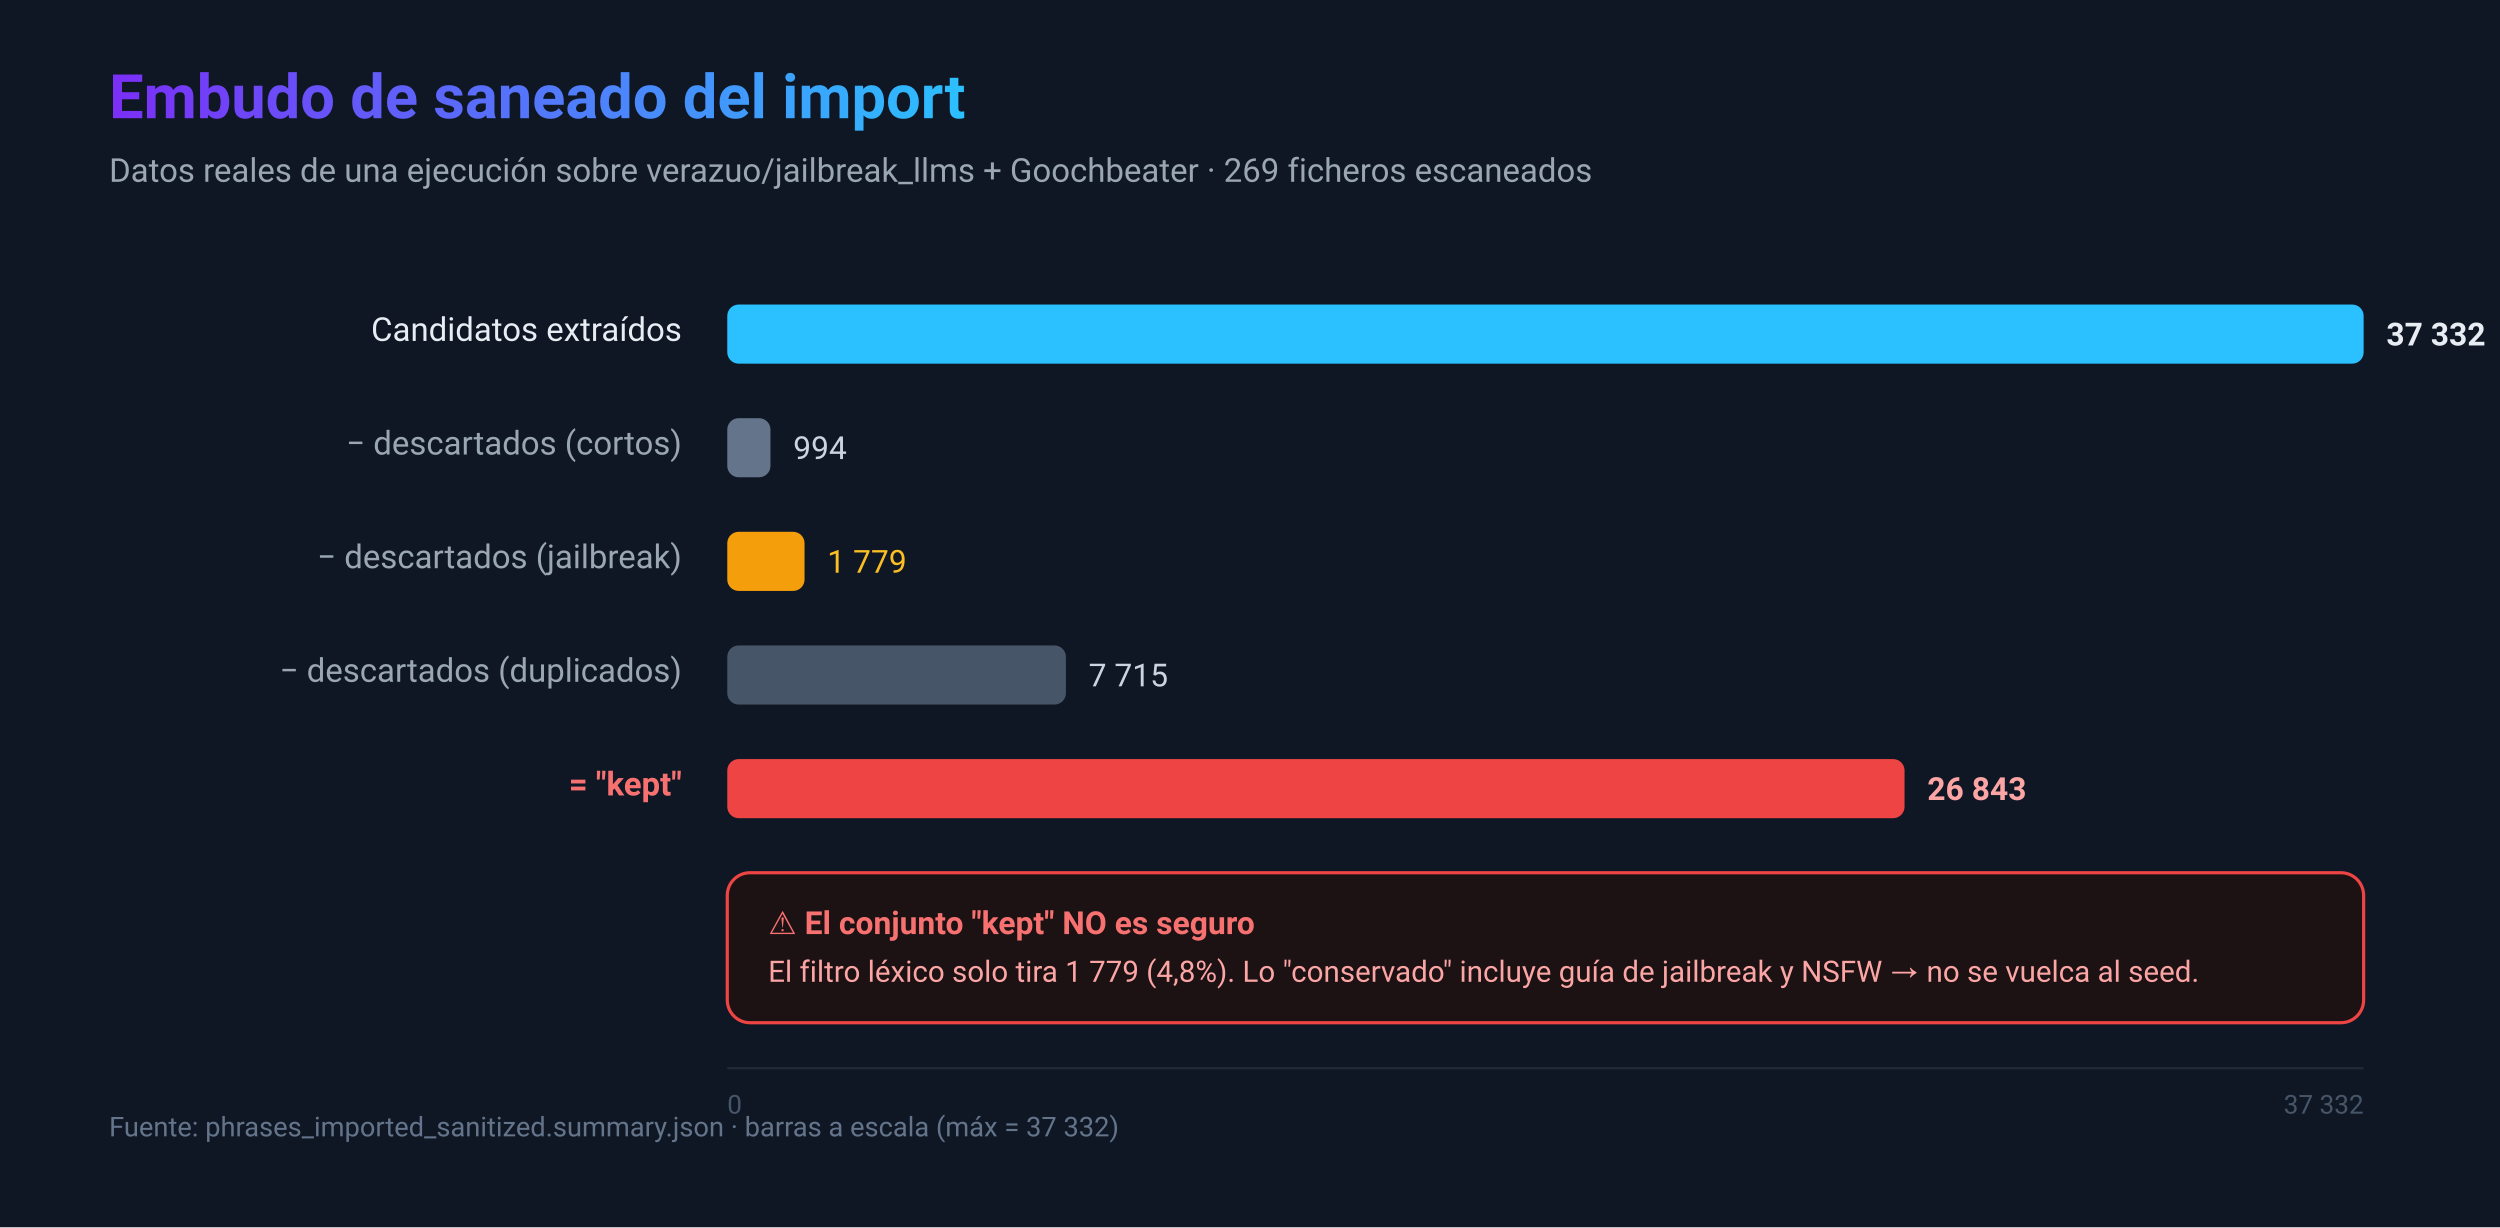
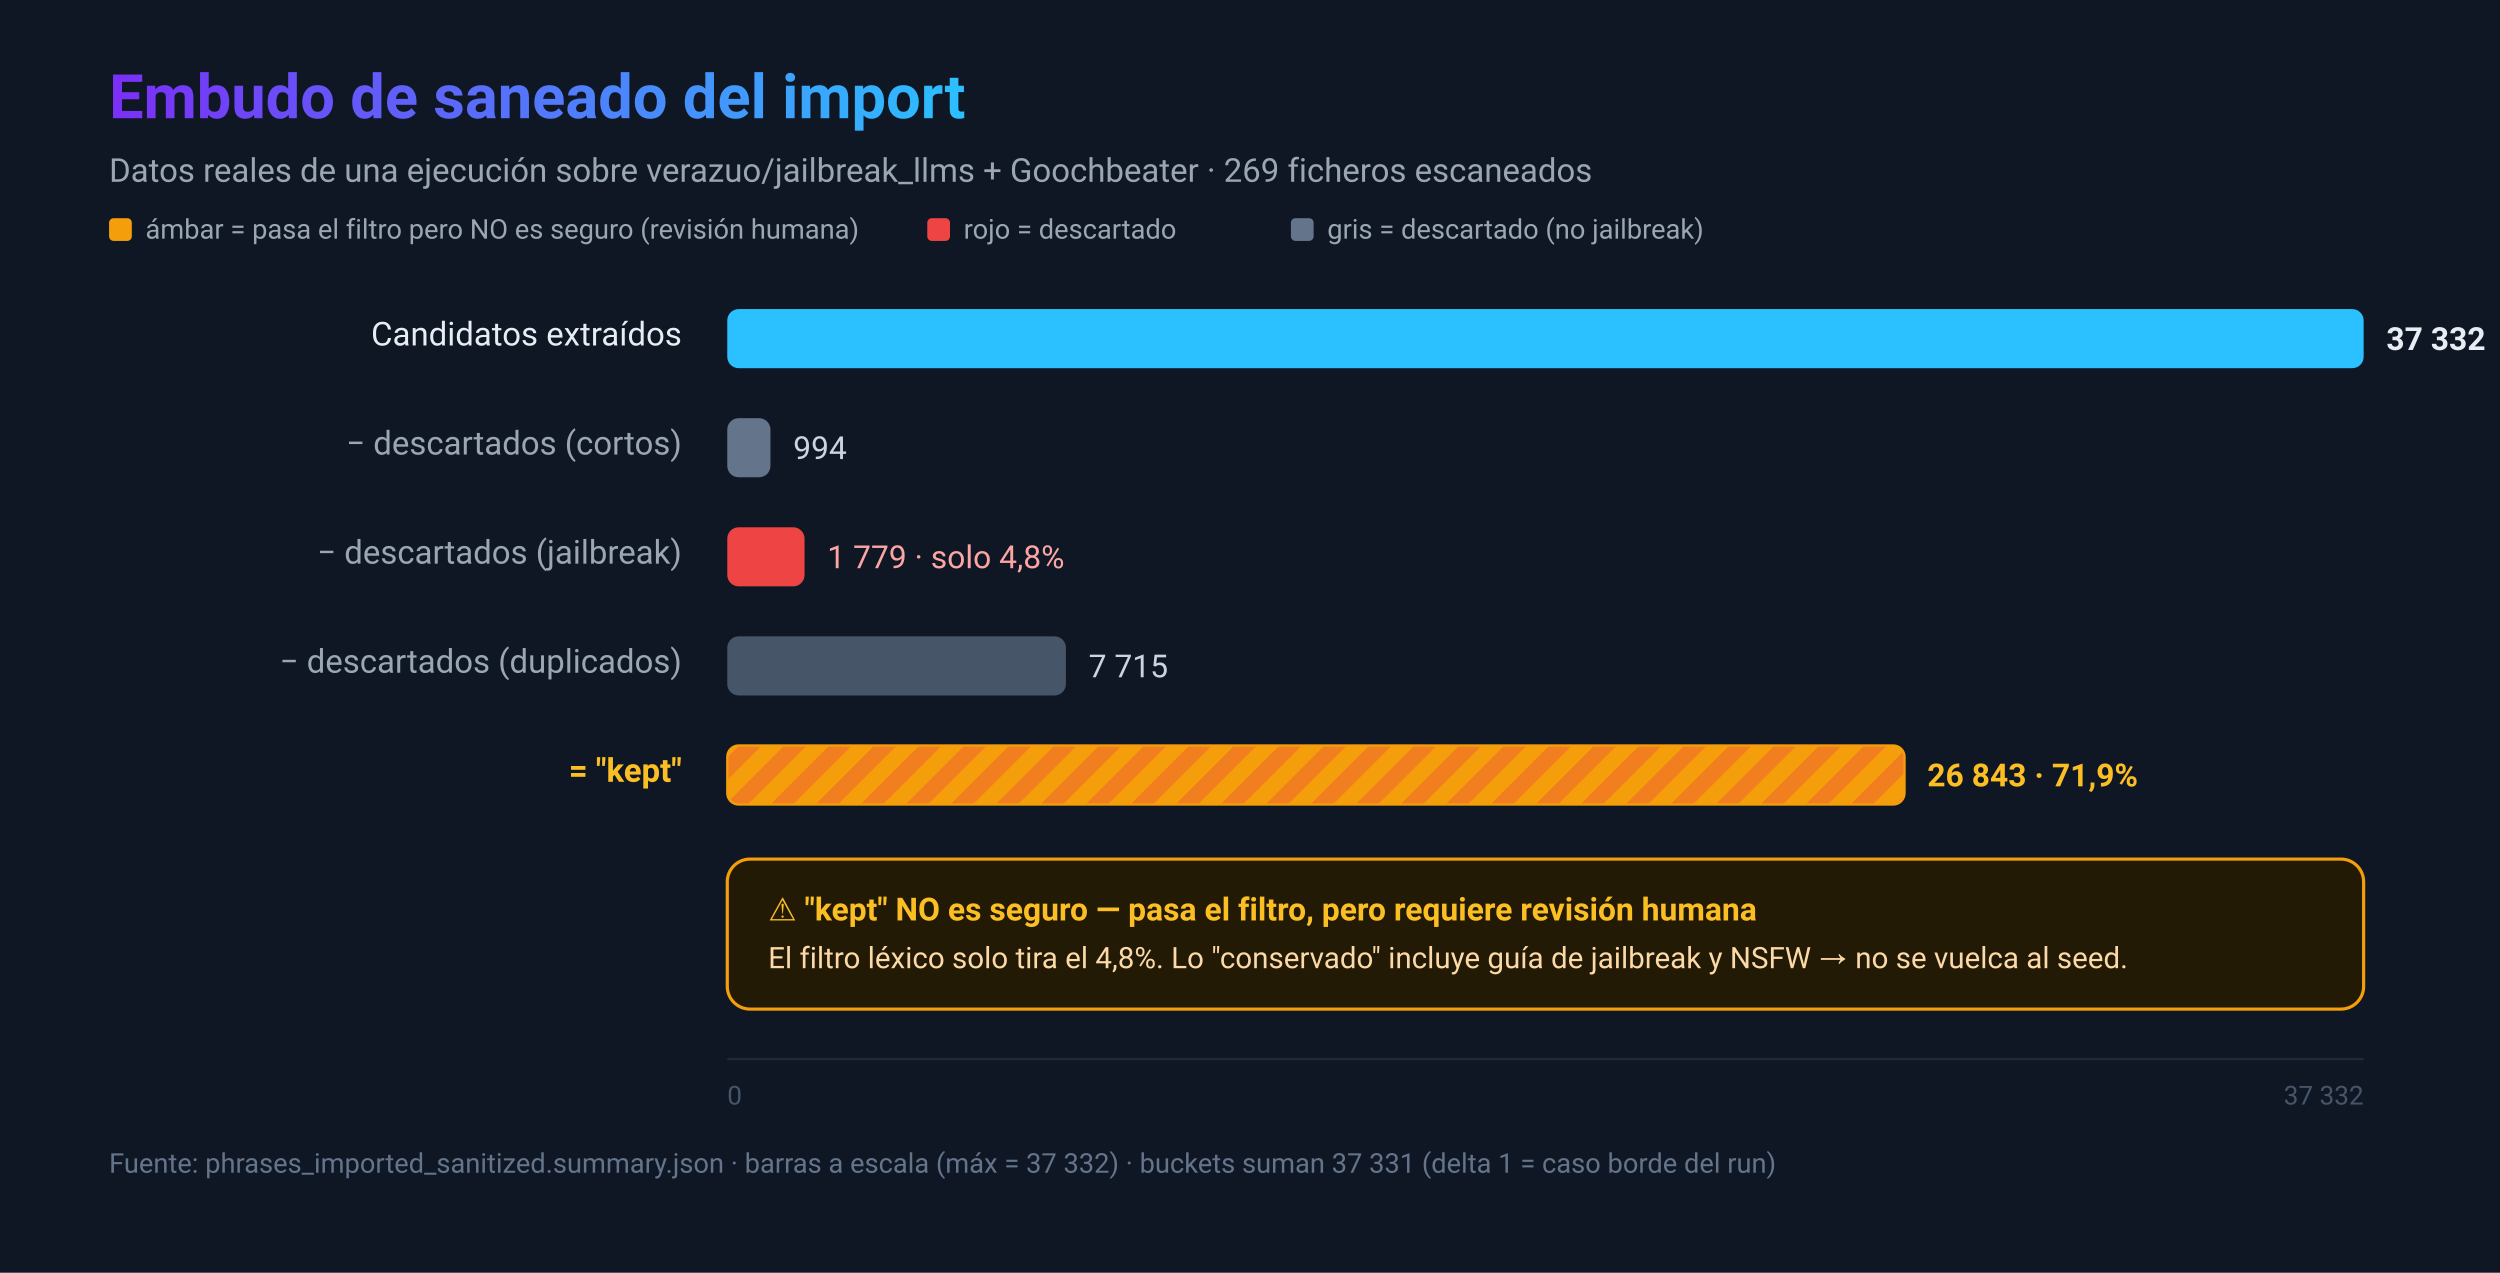
- <svg xmlns="http://www.w3.org/2000/svg" width="1100" height="540" viewBox="0 0 1100 540" font-family="Segoe UI, Roboto, Helvetica, Arial, sans-serif">
+ <svg xmlns="http://www.w3.org/2000/svg" width="1100" height="560" viewBox="0 0 1100 560" role="img" font-family="Segoe UI, Roboto, Helvetica, Arial, sans-serif">
  <defs>
    <linearGradient id="gAccent" x1="0" x2="1">
      <stop offset="0" stop-color="#7b2ff7" />
      <stop offset="1" stop-color="#2bc0ff" />
    </linearGradient>
+     <pattern id="hazard" width="14" height="14" patternUnits="userSpaceOnUse" patternTransform="rotate(45)">
+       <rect width="14" height="14" fill="#f59e0b" />
+       <rect width="7" height="14" fill="#ef4444" opacity="0.35" />
+     </pattern>
  </defs>
-   <rect width="1100" height="540" fill="#0f1724" />
+   <rect width="1100" height="560" fill="#0f1724" />
  <text x="48" y="52" font-size="27" font-weight="700" fill="url(#gAccent)">Embudo de saneado del import</text>
  <text x="48" y="80" font-size="14.5" fill="#9aa7b2">Datos reales de una ejecución sobre verazuo/jailbreak_llms + Goochbeater · 269 ficheros escaneados</text>
+   <g transform="translate(48,96)" font-size="12">
+     <rect x="0" y="0" width="10" height="10" rx="2" fill="#f59e0b" />
+     <text x="16" y="9" fill="#9aa7b2">ámbar = pasa el filtro pero NO es seguro (revisión humana)</text>
+     <rect x="360" y="0" width="10" height="10" rx="2" fill="#ef4444" />
+     <text x="376" y="9" fill="#9aa7b2">rojo = descartado</text>
+     <rect x="520" y="0" width="10" height="10" rx="2" fill="#64748b" />
+     <text x="536" y="9" fill="#9aa7b2">gris = descartado (no jailbreak)</text>
+   </g>
  <g>
-     <text x="300" y="150" text-anchor="end" font-size="14.5" fill="#e8edf4">Candidatos extraídos</text>
-     <rect x="320" y="134" width="720" height="26" rx="5" fill="#2bc0ff" />
-     <text x="1050" y="152" font-size="14" font-weight="700" fill="#e8edf4">37 332</text>
+     <text x="300" y="152" text-anchor="end" font-size="14.5" fill="#e8edf4">Candidatos extraídos</text>
+     <rect x="320" y="136" width="720" height="26" rx="5" fill="#2bc0ff" />
+     <text x="1050" y="154" font-size="14" font-weight="700" fill="#e8edf4">37 332</text>
  </g>
  <g>
    <text x="300" y="200" text-anchor="end" font-size="14.5" fill="#9aa7b2">− descartados (cortos)</text>
    <rect x="320" y="184" width="19" height="26" rx="5" fill="#64748b" />
    <text x="349" y="202" font-size="14" fill="#cbd5e1">994</text>
  </g>
  <g>
-     <text x="300" y="250" text-anchor="end" font-size="14.5" fill="#9aa7b2">− descartados (jailbreak)</text>
-     <rect x="320" y="234" width="34" height="26" rx="5" fill="#f59e0b" />
-     <text x="364" y="252" font-size="14" fill="#fbbf24">1 779</text>
+     <text x="300" y="248" text-anchor="end" font-size="14.5" fill="#9aa7b2">− descartados (jailbreak)</text>
+     <rect x="320" y="232" width="34" height="26" rx="5" fill="#ef4444" />
+     <text x="364" y="250" font-size="14" fill="#fca5a5">1 779 · solo 4,8%</text>
  </g>
  <g>
-     <text x="300" y="300" text-anchor="end" font-size="14.5" fill="#9aa7b2">− descartados (duplicados)</text>
-     <rect x="320" y="284" width="149" height="26" rx="5" fill="#475569" />
-     <text x="479" y="302" font-size="14" fill="#cbd5e1">7 715</text>
+     <text x="300" y="296" text-anchor="end" font-size="14.5" fill="#9aa7b2">− descartados (duplicados)</text>
+     <rect x="320" y="280" width="149" height="26" rx="5" fill="#475569" />
+     <text x="479" y="298" font-size="14" fill="#cbd5e1">7 715</text>
  </g>
  <g>
-     <text x="300" y="350" text-anchor="end" font-size="14.5" font-weight="700" fill="#f87171">= "kept"</text>
-     <rect x="320" y="334" width="518" height="26" rx="5" fill="#ef4444" />
-     <text x="848" y="352" font-size="14" font-weight="700" fill="#fca5a5">26 843</text>
+     <text x="300" y="344" text-anchor="end" font-size="14.5" font-weight="700" fill="#fbbf24">= "kept"</text>
+     <rect x="320" y="328" width="518" height="26" rx="5" fill="url(#hazard)" stroke="#f59e0b" stroke-width="1" />
+     <text x="848" y="346" font-size="14" font-weight="700" fill="#fbbf24">26 843 · 71,9%</text>
  </g>
-   <g transform="translate(320,384)">
-     <rect x="0" y="0" width="720" height="66" rx="10" fill="#1c1113" stroke="#ef4444" stroke-width="1.4" />
-     <text x="18" y="27" font-size="14" font-weight="700" fill="#f87171">⚠ El conjunto "kept" NO es seguro</text>
-     <text x="18" y="48" font-size="13" fill="#fca5a5">El filtro léxico solo tira 1 779 (4,8%). Lo "conservado" incluye guía de jailbreak y NSFW → no se vuelca al seed.</text>
+   <g transform="translate(320,378)">
+     <rect x="0" y="0" width="720" height="66" rx="10" fill="#231a06" stroke="#f59e0b" stroke-width="1.4" />
+     <text x="18" y="27" font-size="14" font-weight="700" fill="#fbbf24">⚠ "kept" NO es seguro — pasa el filtro, pero requiere revisión humana</text>
+     <text x="18" y="48" font-size="13" fill="#fcd9a6">El filtro léxico solo tira el 4,8%. Lo "conservado" incluye guía de jailbreak y NSFW → no se vuelca al seed.</text>
  </g>
-   <text x="48" y="500" font-size="12" fill="#64748b">Fuente: phrases_imported_sanitized.summary.json · barras a escala (máx = 37 332)</text>
-   <line x1="320" y1="470" x2="1040" y2="470" stroke="#1f2937" stroke-width="1" />
-   <text x="320" y="490" font-size="11.5" fill="#475569">0</text>
-   <text x="1040" y="490" text-anchor="end" font-size="11.5" fill="#475569">37 332</text>
+   <text x="48" y="516" font-size="12" fill="#64748b">Fuente: phrases_imported_sanitized.summary.json · barras a escala (máx = 37 332) · buckets suman 37 331 (delta 1 = caso borde del run)</text>
+   <line x1="320" y1="466" x2="1040" y2="466" stroke="#1f2937" stroke-width="1" />
+   <text x="320" y="486" font-size="11.5" fill="#475569">0</text>
+   <text x="1040" y="486" text-anchor="end" font-size="11.5" fill="#475569">37 332</text>
</svg>
